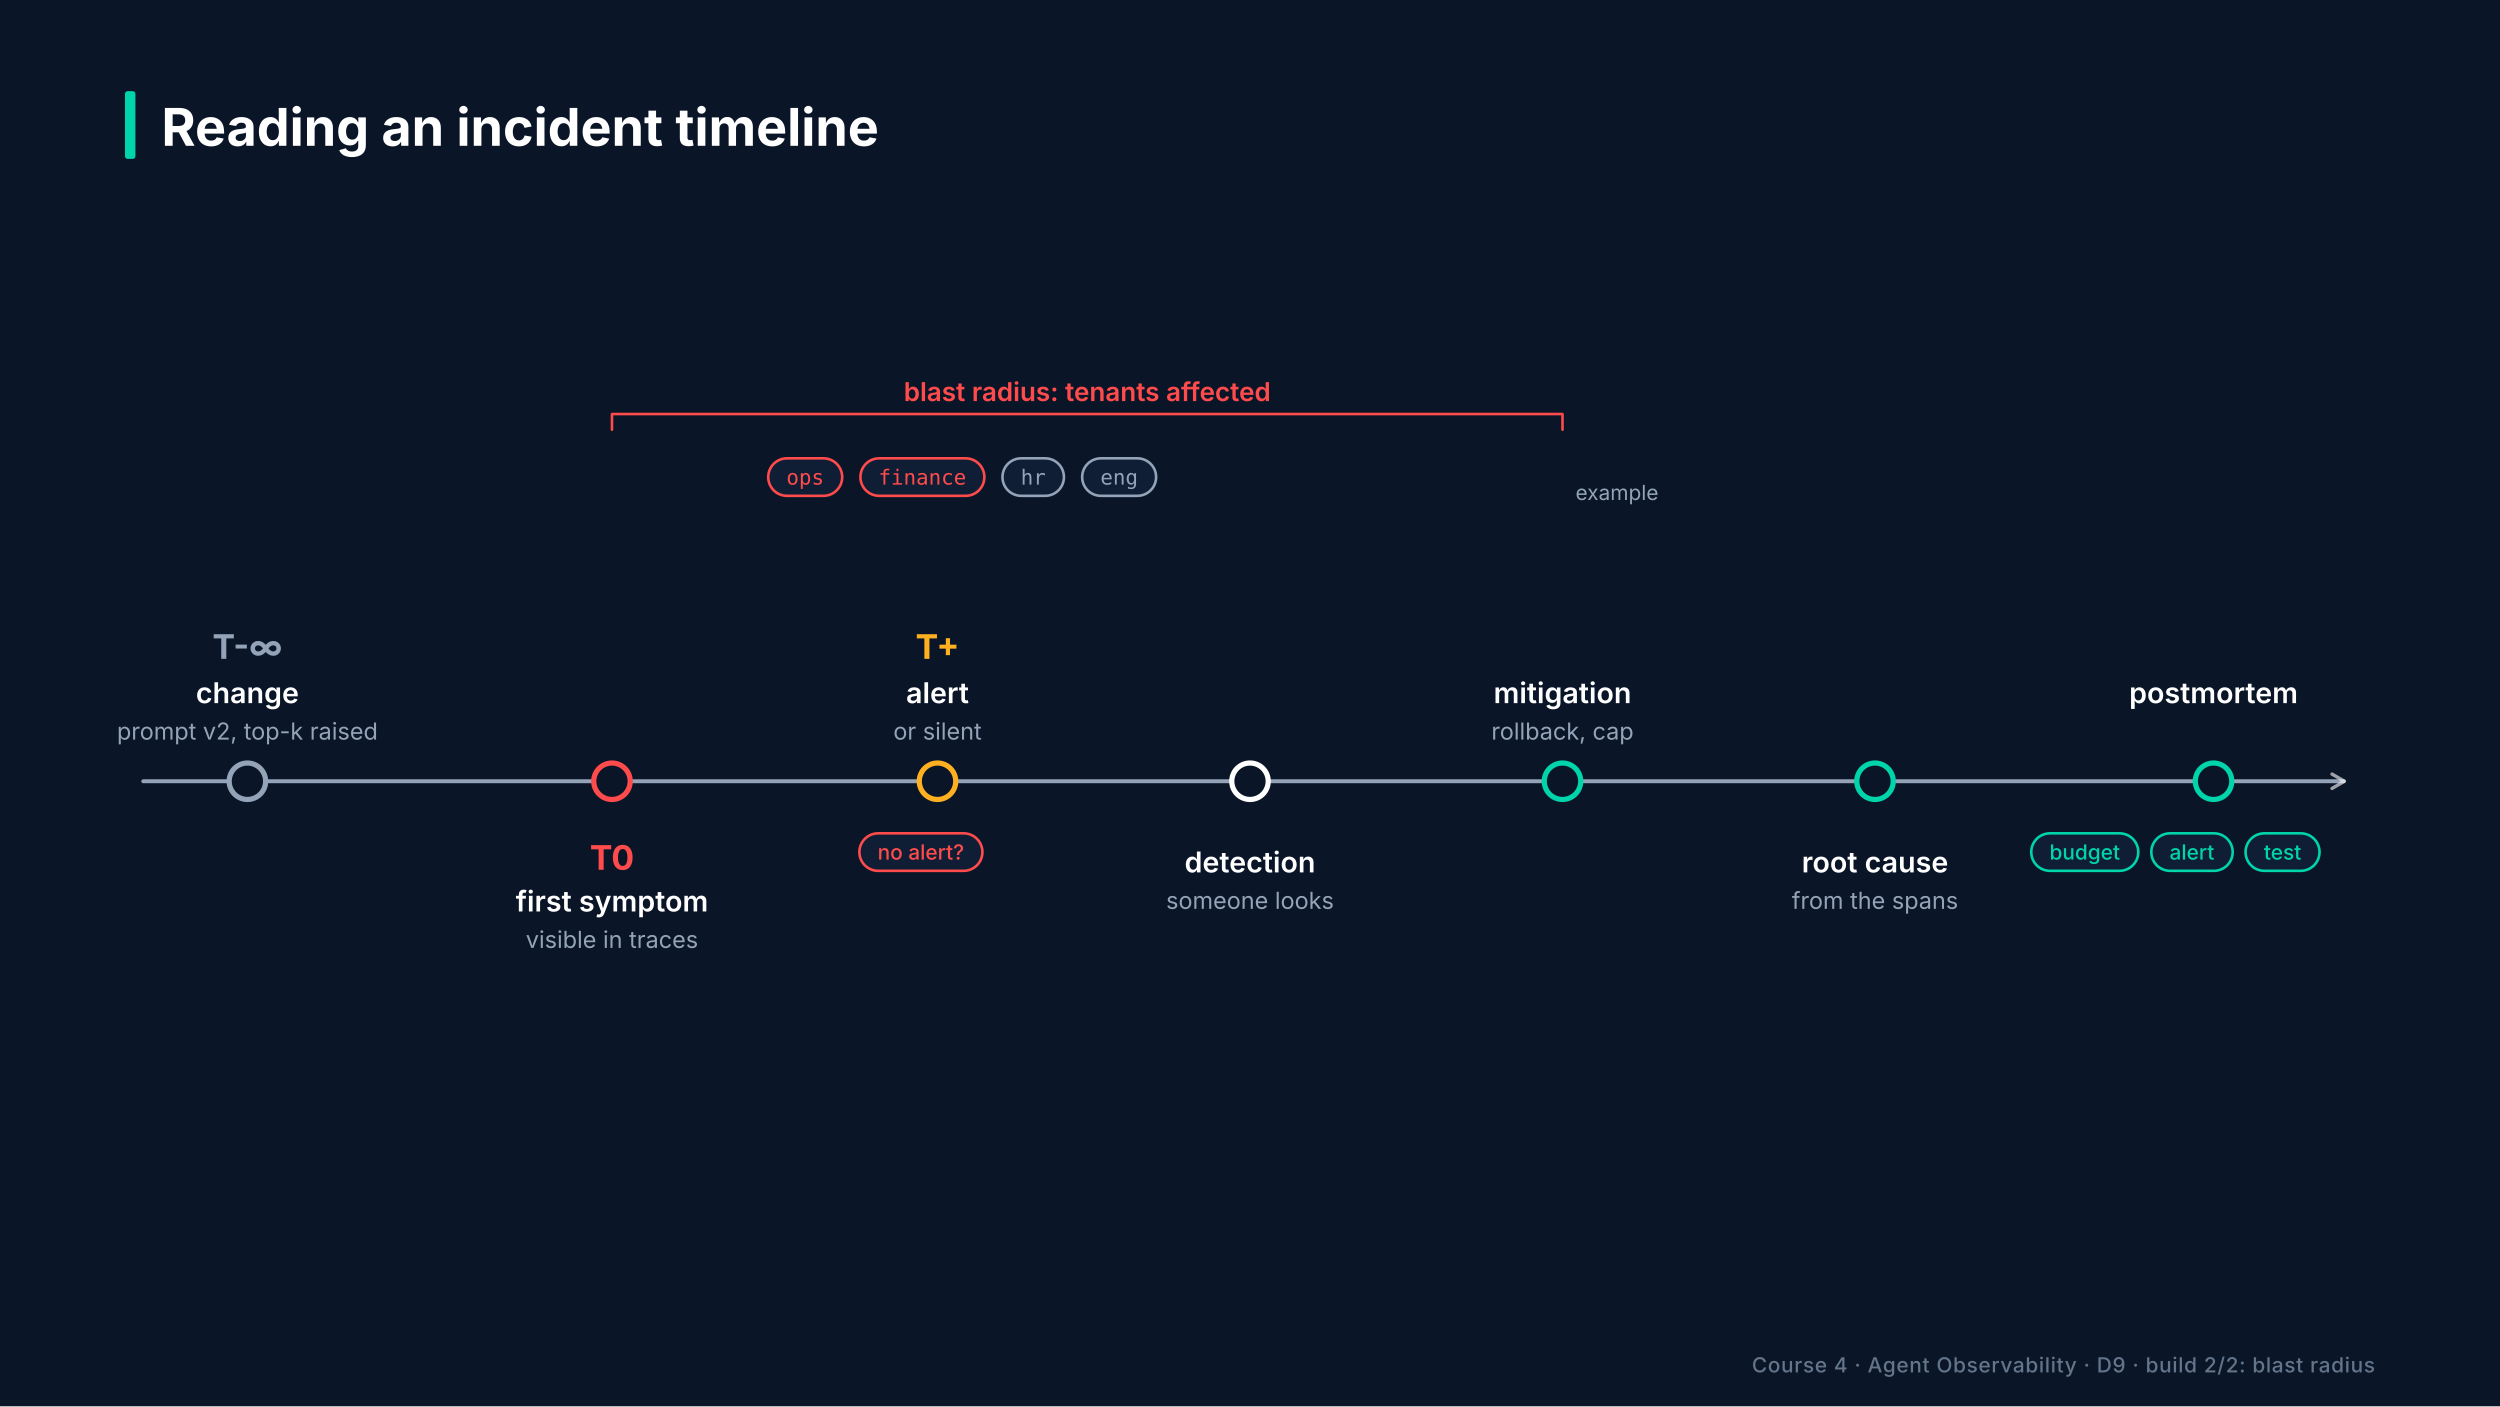
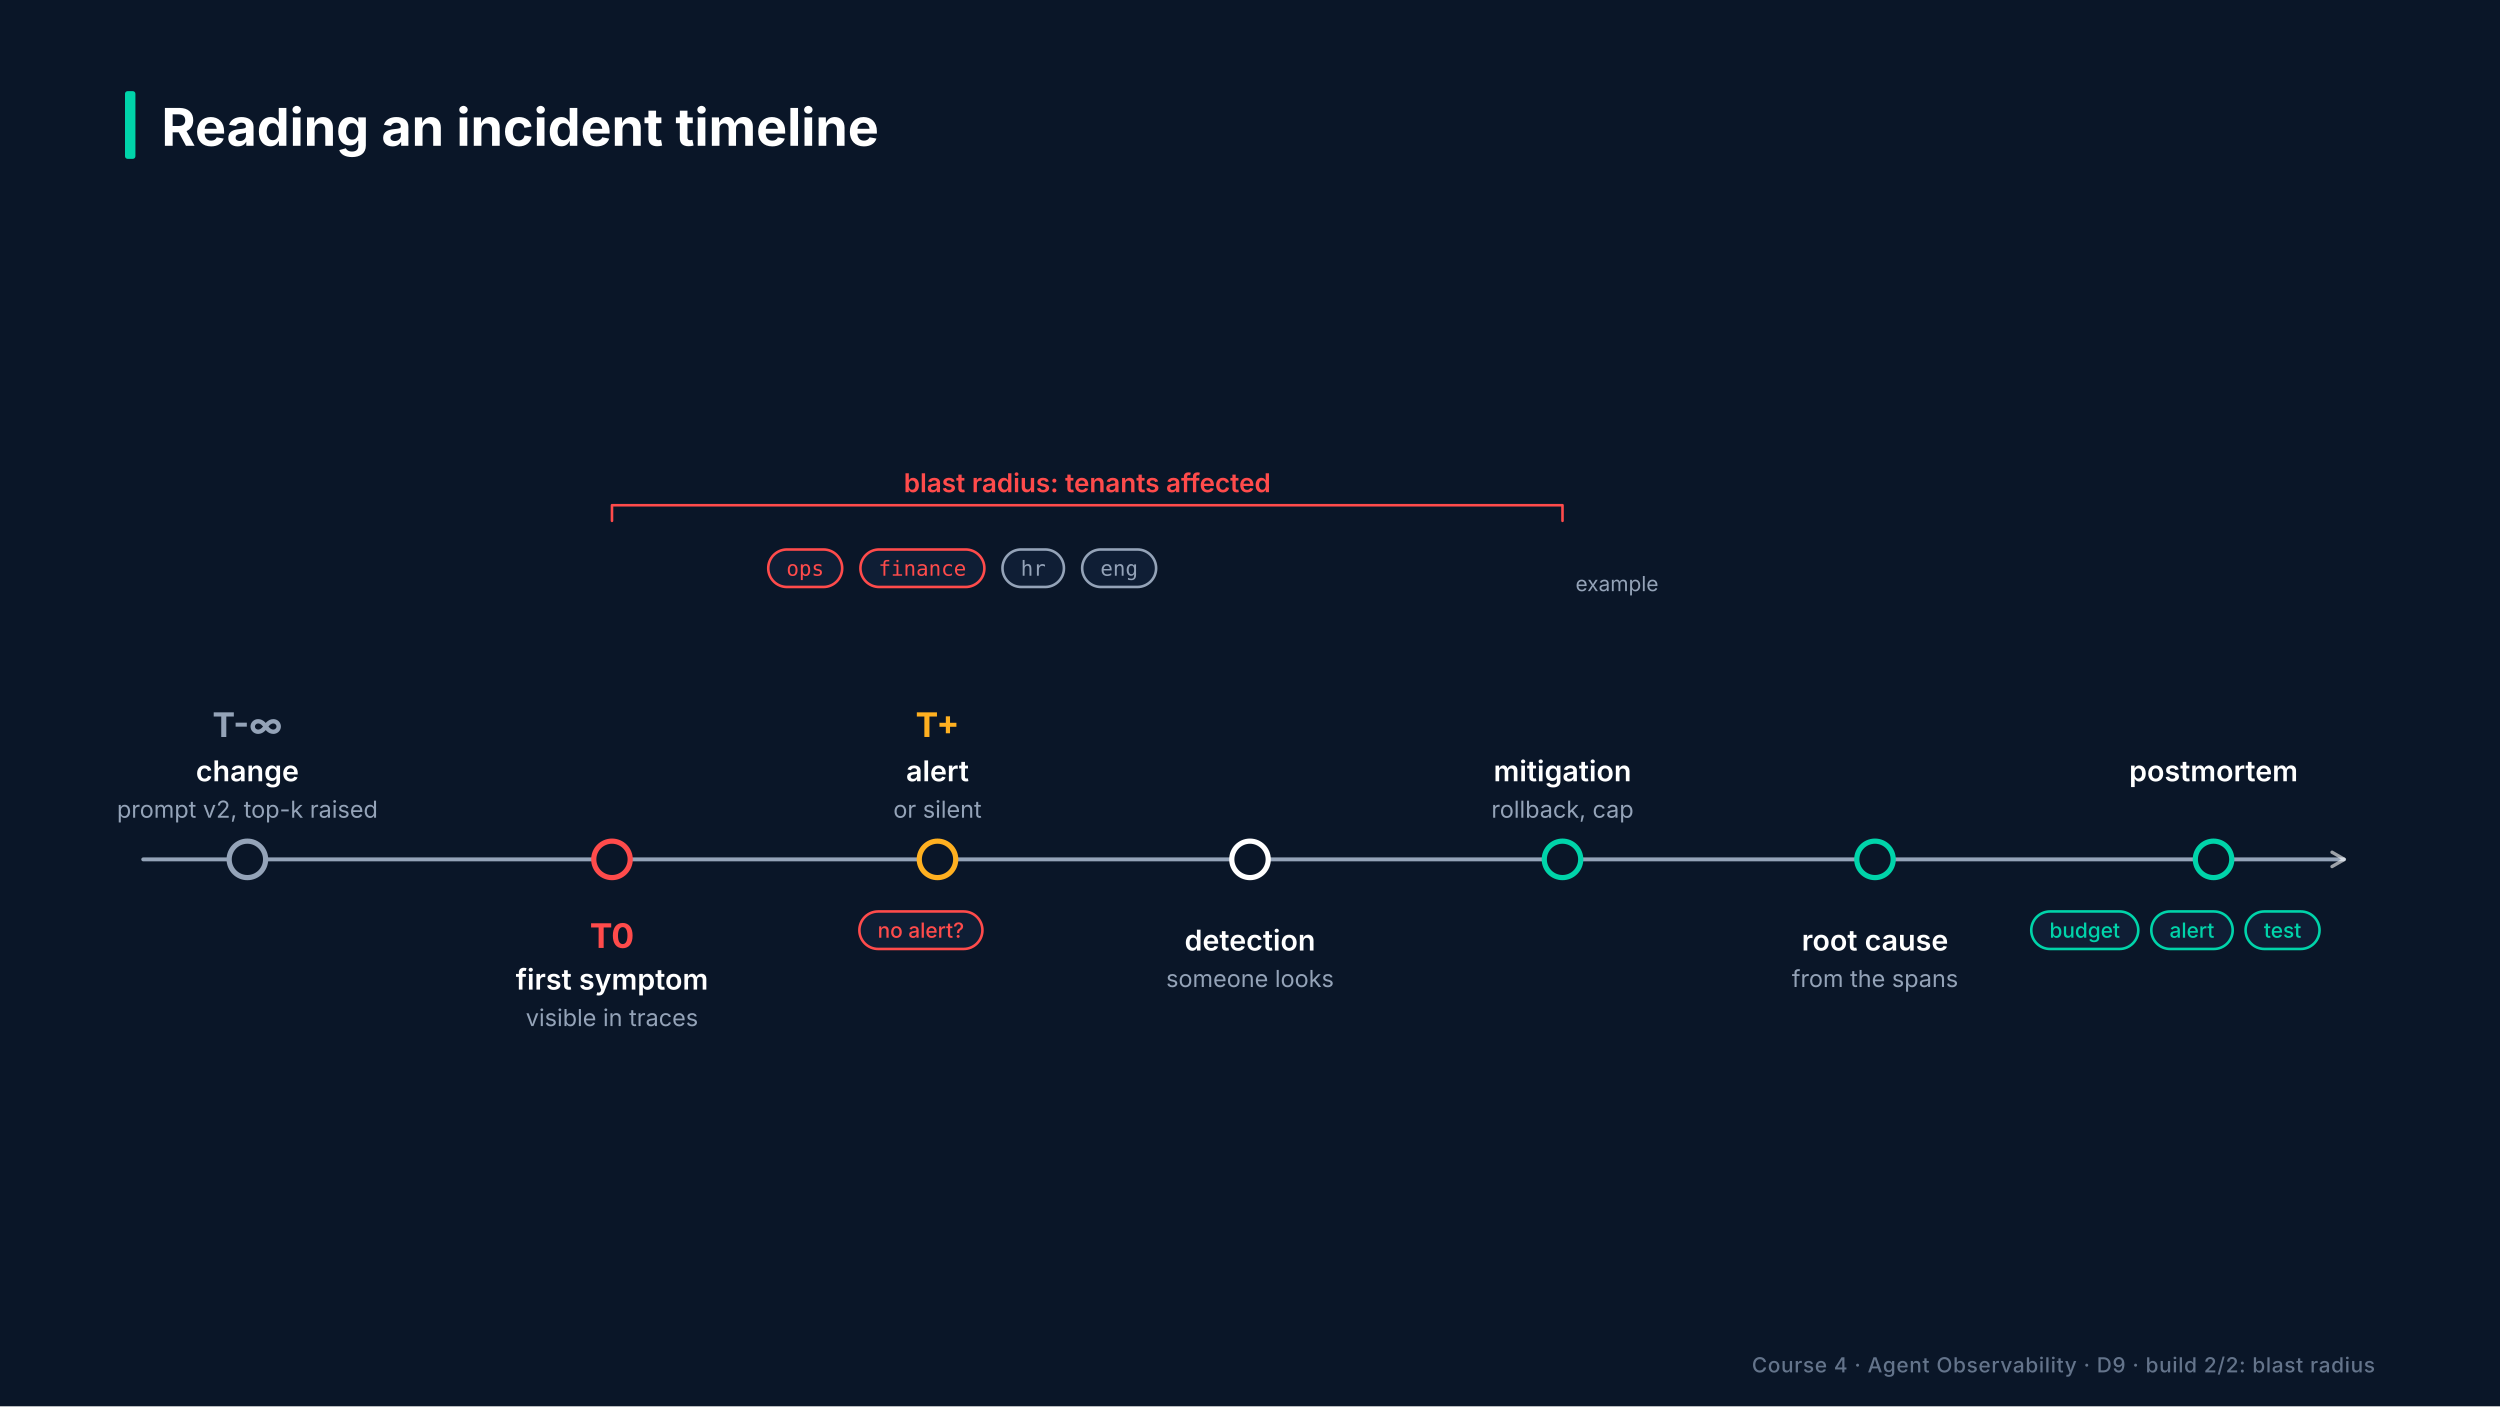
<svg xmlns="http://www.w3.org/2000/svg" viewBox="0 0 1920 1080" width="1920" height="1080" role="img" aria-labelledby="t-D9">
  <defs>
    <marker id="arr-flow" viewBox="0 0 16 16" markerWidth="16" markerHeight="16" refX="12" refY="8" orient="auto-start-reverse" markerUnits="userSpaceOnUse">
      <path d="M3 2.5 L12.5 8 L3 13.5" fill="none" stroke="#FFFFFF99" stroke-width="2.6" stroke-linecap="round" stroke-linejoin="round" />
    </marker>
    <marker id="arr-teal" viewBox="0 0 16 16" markerWidth="16" markerHeight="16" refX="12" refY="8" orient="auto-start-reverse" markerUnits="userSpaceOnUse">
      <path d="M3 2.5 L12.5 8 L3 13.5" fill="none" stroke="#00D4AA" stroke-width="2.6" stroke-linecap="round" stroke-linejoin="round" />
    </marker>
    <marker id="arr-red" viewBox="0 0 16 16" markerWidth="16" markerHeight="16" refX="12" refY="8" orient="auto-start-reverse" markerUnits="userSpaceOnUse">
      <path d="M3 2.5 L12.5 8 L3 13.5" fill="none" stroke="#FF4B4B" stroke-width="2.6" stroke-linecap="round" stroke-linejoin="round" />
    </marker>
    <marker id="arr-amber" viewBox="0 0 16 16" markerWidth="16" markerHeight="16" refX="12" refY="8" orient="auto-start-reverse" markerUnits="userSpaceOnUse">
      <path d="M3 2.5 L12.5 8 L3 13.5" fill="none" stroke="#FFB020" stroke-width="2.6" stroke-linecap="round" stroke-linejoin="round" />
    </marker>
    <marker id="arr-gray" viewBox="0 0 16 16" markerWidth="16" markerHeight="16" refX="12" refY="8" orient="auto-start-reverse" markerUnits="userSpaceOnUse">
      <path d="M3 2.5 L12.5 8 L3 13.5" fill="none" stroke="#64748B" stroke-width="2.6" stroke-linecap="round" stroke-linejoin="round" />
    </marker>
    <marker id="arr-white" viewBox="0 0 16 16" markerWidth="16" markerHeight="16" refX="12" refY="8" orient="auto-start-reverse" markerUnits="userSpaceOnUse">
      <path d="M3 2.5 L12.5 8 L3 13.5" fill="none" stroke="#FFFFFF" stroke-width="2.6" stroke-linecap="round" stroke-linejoin="round" />
    </marker>
  </defs>
  <rect width="1920" height="1080" fill="#0A1628" />
  <g id="diagram-title">
    <rect x="96" y="70" width="8" height="52" rx="2" fill="#00D4AA" />
    <text x="124" y="112" font-family="Inter, 'Inter var', 'Helvetica Neue', Arial, sans-serif" font-size="40" font-weight="700" fill="#FFFFFF">Reading an incident timeline</text>
    <text x="1824" y="1054" font-family="Inter, 'Inter var', 'Helvetica Neue', Arial, sans-serif" font-size="16" font-weight="500" fill="#64748B" text-anchor="end" letter-spacing="0.5">Course 4 · Agent Observability · D9 · build 2/2: blast radius</text>
  </g>
  <g id="build-1">
-     <path d="M110 600 L1800 600" fill="none" stroke="#94A3B8" stroke-width="3" stroke-linecap="round" stroke-linejoin="round" marker-end="url(#arr-flow)" />
-     <circle cx="190" cy="600" r="14" fill="#0A1628" stroke="#94A3B8" stroke-width="4" />
-     <text x="190" y="506" font-family="Inter, 'Inter var', 'Helvetica Neue', Arial, sans-serif" font-size="26" font-weight="700" fill="#94A3B8" text-anchor="middle">T-∞</text>
-     <text x="190" y="540" font-family="Inter, 'Inter var', 'Helvetica Neue', Arial, sans-serif" font-size="22" font-weight="600" fill="#FFFFFF" text-anchor="middle">change</text>
-     <text x="190" y="568" font-family="Inter, 'Inter var', 'Helvetica Neue', Arial, sans-serif" font-size="18" font-weight="400" fill="#94A3B8" text-anchor="middle">prompt v2, top-k raised</text>
-     <circle cx="470" cy="600" r="14" fill="#0A1628" stroke="#FF4B4B" stroke-width="4" />
-     <text x="470" y="668" font-family="Inter, 'Inter var', 'Helvetica Neue', Arial, sans-serif" font-size="26" font-weight="700" fill="#FF4B4B" text-anchor="middle">T0</text>
-     <text x="470" y="700" font-family="Inter, 'Inter var', 'Helvetica Neue', Arial, sans-serif" font-size="22" font-weight="600" fill="#FFFFFF" text-anchor="middle">first symptom</text>
-     <text x="470" y="728" font-family="Inter, 'Inter var', 'Helvetica Neue', Arial, sans-serif" font-size="18" font-weight="400" fill="#94A3B8" text-anchor="middle">visible in traces</text>
-     <circle cx="720" cy="600" r="14" fill="#0A1628" stroke="#FFB020" stroke-width="4" />
-     <text x="720" y="506" font-family="Inter, 'Inter var', 'Helvetica Neue', Arial, sans-serif" font-size="26" font-weight="700" fill="#FFB020" text-anchor="middle">T+</text>
-     <text x="720" y="540" font-family="Inter, 'Inter var', 'Helvetica Neue', Arial, sans-serif" font-size="22" font-weight="600" fill="#FFFFFF" text-anchor="middle">alert</text>
-     <text x="720" y="568" font-family="Inter, 'Inter var', 'Helvetica Neue', Arial, sans-serif" font-size="18" font-weight="400" fill="#94A3B8" text-anchor="middle">or silent</text>
-     <circle cx="960" cy="600" r="14" fill="#0A1628" stroke="#FFFFFF" stroke-width="4" />
-     <text x="960" y="670" font-family="Inter, 'Inter var', 'Helvetica Neue', Arial, sans-serif" font-size="22" font-weight="600" fill="#FFFFFF" text-anchor="middle">detection</text>
-     <text x="960" y="698" font-family="Inter, 'Inter var', 'Helvetica Neue', Arial, sans-serif" font-size="18" font-weight="400" fill="#94A3B8" text-anchor="middle">someone looks</text>
-     <circle cx="1200" cy="600" r="14" fill="#0A1628" stroke="#00D4AA" stroke-width="4" />
-     <text x="1200" y="540" font-family="Inter, 'Inter var', 'Helvetica Neue', Arial, sans-serif" font-size="22" font-weight="600" fill="#FFFFFF" text-anchor="middle">mitigation</text>
-     <text x="1200" y="568" font-family="Inter, 'Inter var', 'Helvetica Neue', Arial, sans-serif" font-size="18" font-weight="400" fill="#94A3B8" text-anchor="middle">rollback, cap</text>
-     <circle cx="1440" cy="600" r="14" fill="#0A1628" stroke="#00D4AA" stroke-width="4" />
-     <text x="1440" y="670" font-family="Inter, 'Inter var', 'Helvetica Neue', Arial, sans-serif" font-size="22" font-weight="600" fill="#FFFFFF" text-anchor="middle">root cause</text>
-     <text x="1440" y="698" font-family="Inter, 'Inter var', 'Helvetica Neue', Arial, sans-serif" font-size="18" font-weight="400" fill="#94A3B8" text-anchor="middle">from the spans</text>
-     <circle cx="1700" cy="600" r="14" fill="#0A1628" stroke="#00D4AA" stroke-width="4" />
-     <text x="1700" y="540" font-family="Inter, 'Inter var', 'Helvetica Neue', Arial, sans-serif" font-size="22" font-weight="600" fill="#FFFFFF" text-anchor="middle">postmortem</text>
-     <rect x="660.0" y="640" width="94.5" height="28.8" rx="14.4" fill="#0F1E35" stroke="#FF4B4B" stroke-width="2" />
-     <text x="707.227" y="660.16" font-family="Inter, 'Inter var', 'Helvetica Neue', Arial, sans-serif" font-size="16" font-weight="500" fill="#FF4B4B" text-anchor="middle">no alert?</text>
-     <rect x="1560.0" y="640" width="82.2" height="28.8" rx="14.4" fill="#0F1E35" stroke="#00D4AA" stroke-width="2" />
-     <text x="1601.094" y="660.16" font-family="Inter, 'Inter var', 'Helvetica Neue', Arial, sans-serif" font-size="16" font-weight="500" fill="#00D4AA" text-anchor="middle">budget</text>
-     <rect x="1652.2" y="640" width="62.5" height="28.8" rx="14.4" fill="#0F1E35" stroke="#00D4AA" stroke-width="2" />
-     <text x="1683.414" y="660.16" font-family="Inter, 'Inter var', 'Helvetica Neue', Arial, sans-serif" font-size="16" font-weight="500" fill="#00D4AA" text-anchor="middle">alert</text>
-     <rect x="1724.6" y="640" width="56.8" height="28.8" rx="14.4" fill="#0F1E35" stroke="#00D4AA" stroke-width="2" />
-     <text x="1753.031" y="660.16" font-family="Inter, 'Inter var', 'Helvetica Neue', Arial, sans-serif" font-size="16" font-weight="500" fill="#00D4AA" text-anchor="middle">test</text>
+     <path d="M110 660 L1800 660" fill="none" stroke="#94A3B8" stroke-width="3" stroke-linecap="round" stroke-linejoin="round" marker-end="url(#arr-flow)" />
+     <circle cx="190" cy="660" r="14" fill="#0A1628" stroke="#94A3B8" stroke-width="4" />
+     <text x="190" y="566" font-family="Inter, 'Inter var', 'Helvetica Neue', Arial, sans-serif" font-size="26" font-weight="700" fill="#94A3B8" text-anchor="middle">T-∞</text>
+     <text x="190" y="600" font-family="Inter, 'Inter var', 'Helvetica Neue', Arial, sans-serif" font-size="22" font-weight="600" fill="#FFFFFF" text-anchor="middle">change</text>
+     <text x="190" y="628" font-family="Inter, 'Inter var', 'Helvetica Neue', Arial, sans-serif" font-size="18" font-weight="400" fill="#94A3B8" text-anchor="middle">prompt v2, top-k raised</text>
+     <circle cx="470" cy="660" r="14" fill="#0A1628" stroke="#FF4B4B" stroke-width="4" />
+     <text x="470" y="728" font-family="Inter, 'Inter var', 'Helvetica Neue', Arial, sans-serif" font-size="26" font-weight="700" fill="#FF4B4B" text-anchor="middle">T0</text>
+     <text x="470" y="760" font-family="Inter, 'Inter var', 'Helvetica Neue', Arial, sans-serif" font-size="22" font-weight="600" fill="#FFFFFF" text-anchor="middle">first symptom</text>
+     <text x="470" y="788" font-family="Inter, 'Inter var', 'Helvetica Neue', Arial, sans-serif" font-size="18" font-weight="400" fill="#94A3B8" text-anchor="middle">visible in traces</text>
+     <circle cx="720" cy="660" r="14" fill="#0A1628" stroke="#FFB020" stroke-width="4" />
+     <text x="720" y="566" font-family="Inter, 'Inter var', 'Helvetica Neue', Arial, sans-serif" font-size="26" font-weight="700" fill="#FFB020" text-anchor="middle">T+</text>
+     <text x="720" y="600" font-family="Inter, 'Inter var', 'Helvetica Neue', Arial, sans-serif" font-size="22" font-weight="600" fill="#FFFFFF" text-anchor="middle">alert</text>
+     <text x="720" y="628" font-family="Inter, 'Inter var', 'Helvetica Neue', Arial, sans-serif" font-size="18" font-weight="400" fill="#94A3B8" text-anchor="middle">or silent</text>
+     <circle cx="960" cy="660" r="14" fill="#0A1628" stroke="#FFFFFF" stroke-width="4" />
+     <text x="960" y="730" font-family="Inter, 'Inter var', 'Helvetica Neue', Arial, sans-serif" font-size="22" font-weight="600" fill="#FFFFFF" text-anchor="middle">detection</text>
+     <text x="960" y="758" font-family="Inter, 'Inter var', 'Helvetica Neue', Arial, sans-serif" font-size="18" font-weight="400" fill="#94A3B8" text-anchor="middle">someone looks</text>
+     <circle cx="1200" cy="660" r="14" fill="#0A1628" stroke="#00D4AA" stroke-width="4" />
+     <text x="1200" y="600" font-family="Inter, 'Inter var', 'Helvetica Neue', Arial, sans-serif" font-size="22" font-weight="600" fill="#FFFFFF" text-anchor="middle">mitigation</text>
+     <text x="1200" y="628" font-family="Inter, 'Inter var', 'Helvetica Neue', Arial, sans-serif" font-size="18" font-weight="400" fill="#94A3B8" text-anchor="middle">rollback, cap</text>
+     <circle cx="1440" cy="660" r="14" fill="#0A1628" stroke="#00D4AA" stroke-width="4" />
+     <text x="1440" y="730" font-family="Inter, 'Inter var', 'Helvetica Neue', Arial, sans-serif" font-size="22" font-weight="600" fill="#FFFFFF" text-anchor="middle">root cause</text>
+     <text x="1440" y="758" font-family="Inter, 'Inter var', 'Helvetica Neue', Arial, sans-serif" font-size="18" font-weight="400" fill="#94A3B8" text-anchor="middle">from the spans</text>
+     <circle cx="1700" cy="660" r="14" fill="#0A1628" stroke="#00D4AA" stroke-width="4" />
+     <text x="1700" y="600" font-family="Inter, 'Inter var', 'Helvetica Neue', Arial, sans-serif" font-size="22" font-weight="600" fill="#FFFFFF" text-anchor="middle">postmortem</text>
+     <rect x="660.0" y="700" width="94.5" height="28.8" rx="14.4" fill="#0F1E35" stroke="#FF4B4B" stroke-width="2" />
+     <text x="707.227" y="720.16" font-family="Inter, 'Inter var', 'Helvetica Neue', Arial, sans-serif" font-size="16" font-weight="500" fill="#FF4B4B" text-anchor="middle">no alert?</text>
+     <rect x="1560.0" y="700" width="82.2" height="28.8" rx="14.4" fill="#0F1E35" stroke="#00D4AA" stroke-width="2" />
+     <text x="1601.094" y="720.16" font-family="Inter, 'Inter var', 'Helvetica Neue', Arial, sans-serif" font-size="16" font-weight="500" fill="#00D4AA" text-anchor="middle">budget</text>
+     <rect x="1652.2" y="700" width="62.5" height="28.8" rx="14.4" fill="#0F1E35" stroke="#00D4AA" stroke-width="2" />
+     <text x="1683.414" y="720.16" font-family="Inter, 'Inter var', 'Helvetica Neue', Arial, sans-serif" font-size="16" font-weight="500" fill="#00D4AA" text-anchor="middle">alert</text>
+     <rect x="1724.6" y="700" width="56.8" height="28.8" rx="14.4" fill="#0F1E35" stroke="#00D4AA" stroke-width="2" />
+     <text x="1753.031" y="720.16" font-family="Inter, 'Inter var', 'Helvetica Neue', Arial, sans-serif" font-size="16" font-weight="500" fill="#00D4AA" text-anchor="middle">test</text>
  </g>
  <g id="build-2">
-     <path d="M470 330 V318 H1200 V330" fill="none" stroke="#FF4B4B" stroke-width="2" stroke-linecap="round" stroke-linejoin="round" />
-     <text x="835.0" y="308" font-family="Inter, 'Inter var', 'Helvetica Neue', Arial, sans-serif" font-size="20" font-weight="600" fill="#FF4B4B" text-anchor="middle">blast radius: tenants affected</text>
-     <rect x="590.0" y="352" width="56.8" height="28.8" rx="14.4" fill="#0F1E35" stroke="#FF4B4B" stroke-width="2" />
-     <text x="618.391" y="372.16" font-family="'JetBrains Mono', 'Fira Code', Menlo, Consolas, monospace" font-size="16" font-weight="500" fill="#FF4B4B" text-anchor="middle">ops</text>
-     <rect x="660.8" y="352" width="95.2" height="28.8" rx="14.4" fill="#0F1E35" stroke="#FF4B4B" stroke-width="2" />
-     <text x="708.359" y="372.16" font-family="'JetBrains Mono', 'Fira Code', Menlo, Consolas, monospace" font-size="16" font-weight="500" fill="#FF4B4B" text-anchor="middle">finance</text>
-     <rect x="769.9" y="352" width="47.2" height="28.8" rx="14.4" fill="#0F1E35" stroke="#94A3B8" stroke-width="2" />
-     <text x="793.531" y="372.16" font-family="'JetBrains Mono', 'Fira Code', Menlo, Consolas, monospace" font-size="16" font-weight="500" fill="#94A3B8" text-anchor="middle">hr</text>
-     <rect x="831.1" y="352" width="56.8" height="28.8" rx="14.4" fill="#0F1E35" stroke="#94A3B8" stroke-width="2" />
-     <text x="859.516" y="372.16" font-family="'JetBrains Mono', 'Fira Code', Menlo, Consolas, monospace" font-size="16" font-weight="500" fill="#94A3B8" text-anchor="middle">eng</text>
-     <text x="1210" y="384" font-family="Inter, 'Inter var', 'Helvetica Neue', Arial, sans-serif" font-size="16" font-weight="400" fill="#94A3B8" text-anchor="start">example</text>
+     <path d="M470 400 V388 H1200 V400" fill="none" stroke="#FF4B4B" stroke-width="2" stroke-linecap="round" stroke-linejoin="round" />
+     <text x="835.0" y="378" font-family="Inter, 'Inter var', 'Helvetica Neue', Arial, sans-serif" font-size="20" font-weight="600" fill="#FF4B4B" text-anchor="middle">blast radius: tenants affected</text>
+     <rect x="590.0" y="422" width="56.8" height="28.8" rx="14.4" fill="#0F1E35" stroke="#FF4B4B" stroke-width="2" />
+     <text x="618.391" y="442.16" font-family="'JetBrains Mono', 'Fira Code', Menlo, Consolas, monospace" font-size="16" font-weight="500" fill="#FF4B4B" text-anchor="middle">ops</text>
+     <rect x="660.8" y="422" width="95.2" height="28.8" rx="14.4" fill="#0F1E35" stroke="#FF4B4B" stroke-width="2" />
+     <text x="708.359" y="442.16" font-family="'JetBrains Mono', 'Fira Code', Menlo, Consolas, monospace" font-size="16" font-weight="500" fill="#FF4B4B" text-anchor="middle">finance</text>
+     <rect x="769.9" y="422" width="47.2" height="28.8" rx="14.4" fill="#0F1E35" stroke="#94A3B8" stroke-width="2" />
+     <text x="793.531" y="442.16" font-family="'JetBrains Mono', 'Fira Code', Menlo, Consolas, monospace" font-size="16" font-weight="500" fill="#94A3B8" text-anchor="middle">hr</text>
+     <rect x="831.1" y="422" width="56.8" height="28.8" rx="14.4" fill="#0F1E35" stroke="#94A3B8" stroke-width="2" />
+     <text x="859.516" y="442.16" font-family="'JetBrains Mono', 'Fira Code', Menlo, Consolas, monospace" font-size="16" font-weight="500" fill="#94A3B8" text-anchor="middle">eng</text>
+     <text x="1210" y="454" font-family="Inter, 'Inter var', 'Helvetica Neue', Arial, sans-serif" font-size="16" font-weight="400" fill="#94A3B8" text-anchor="start">example</text>
  </g>
</svg>
